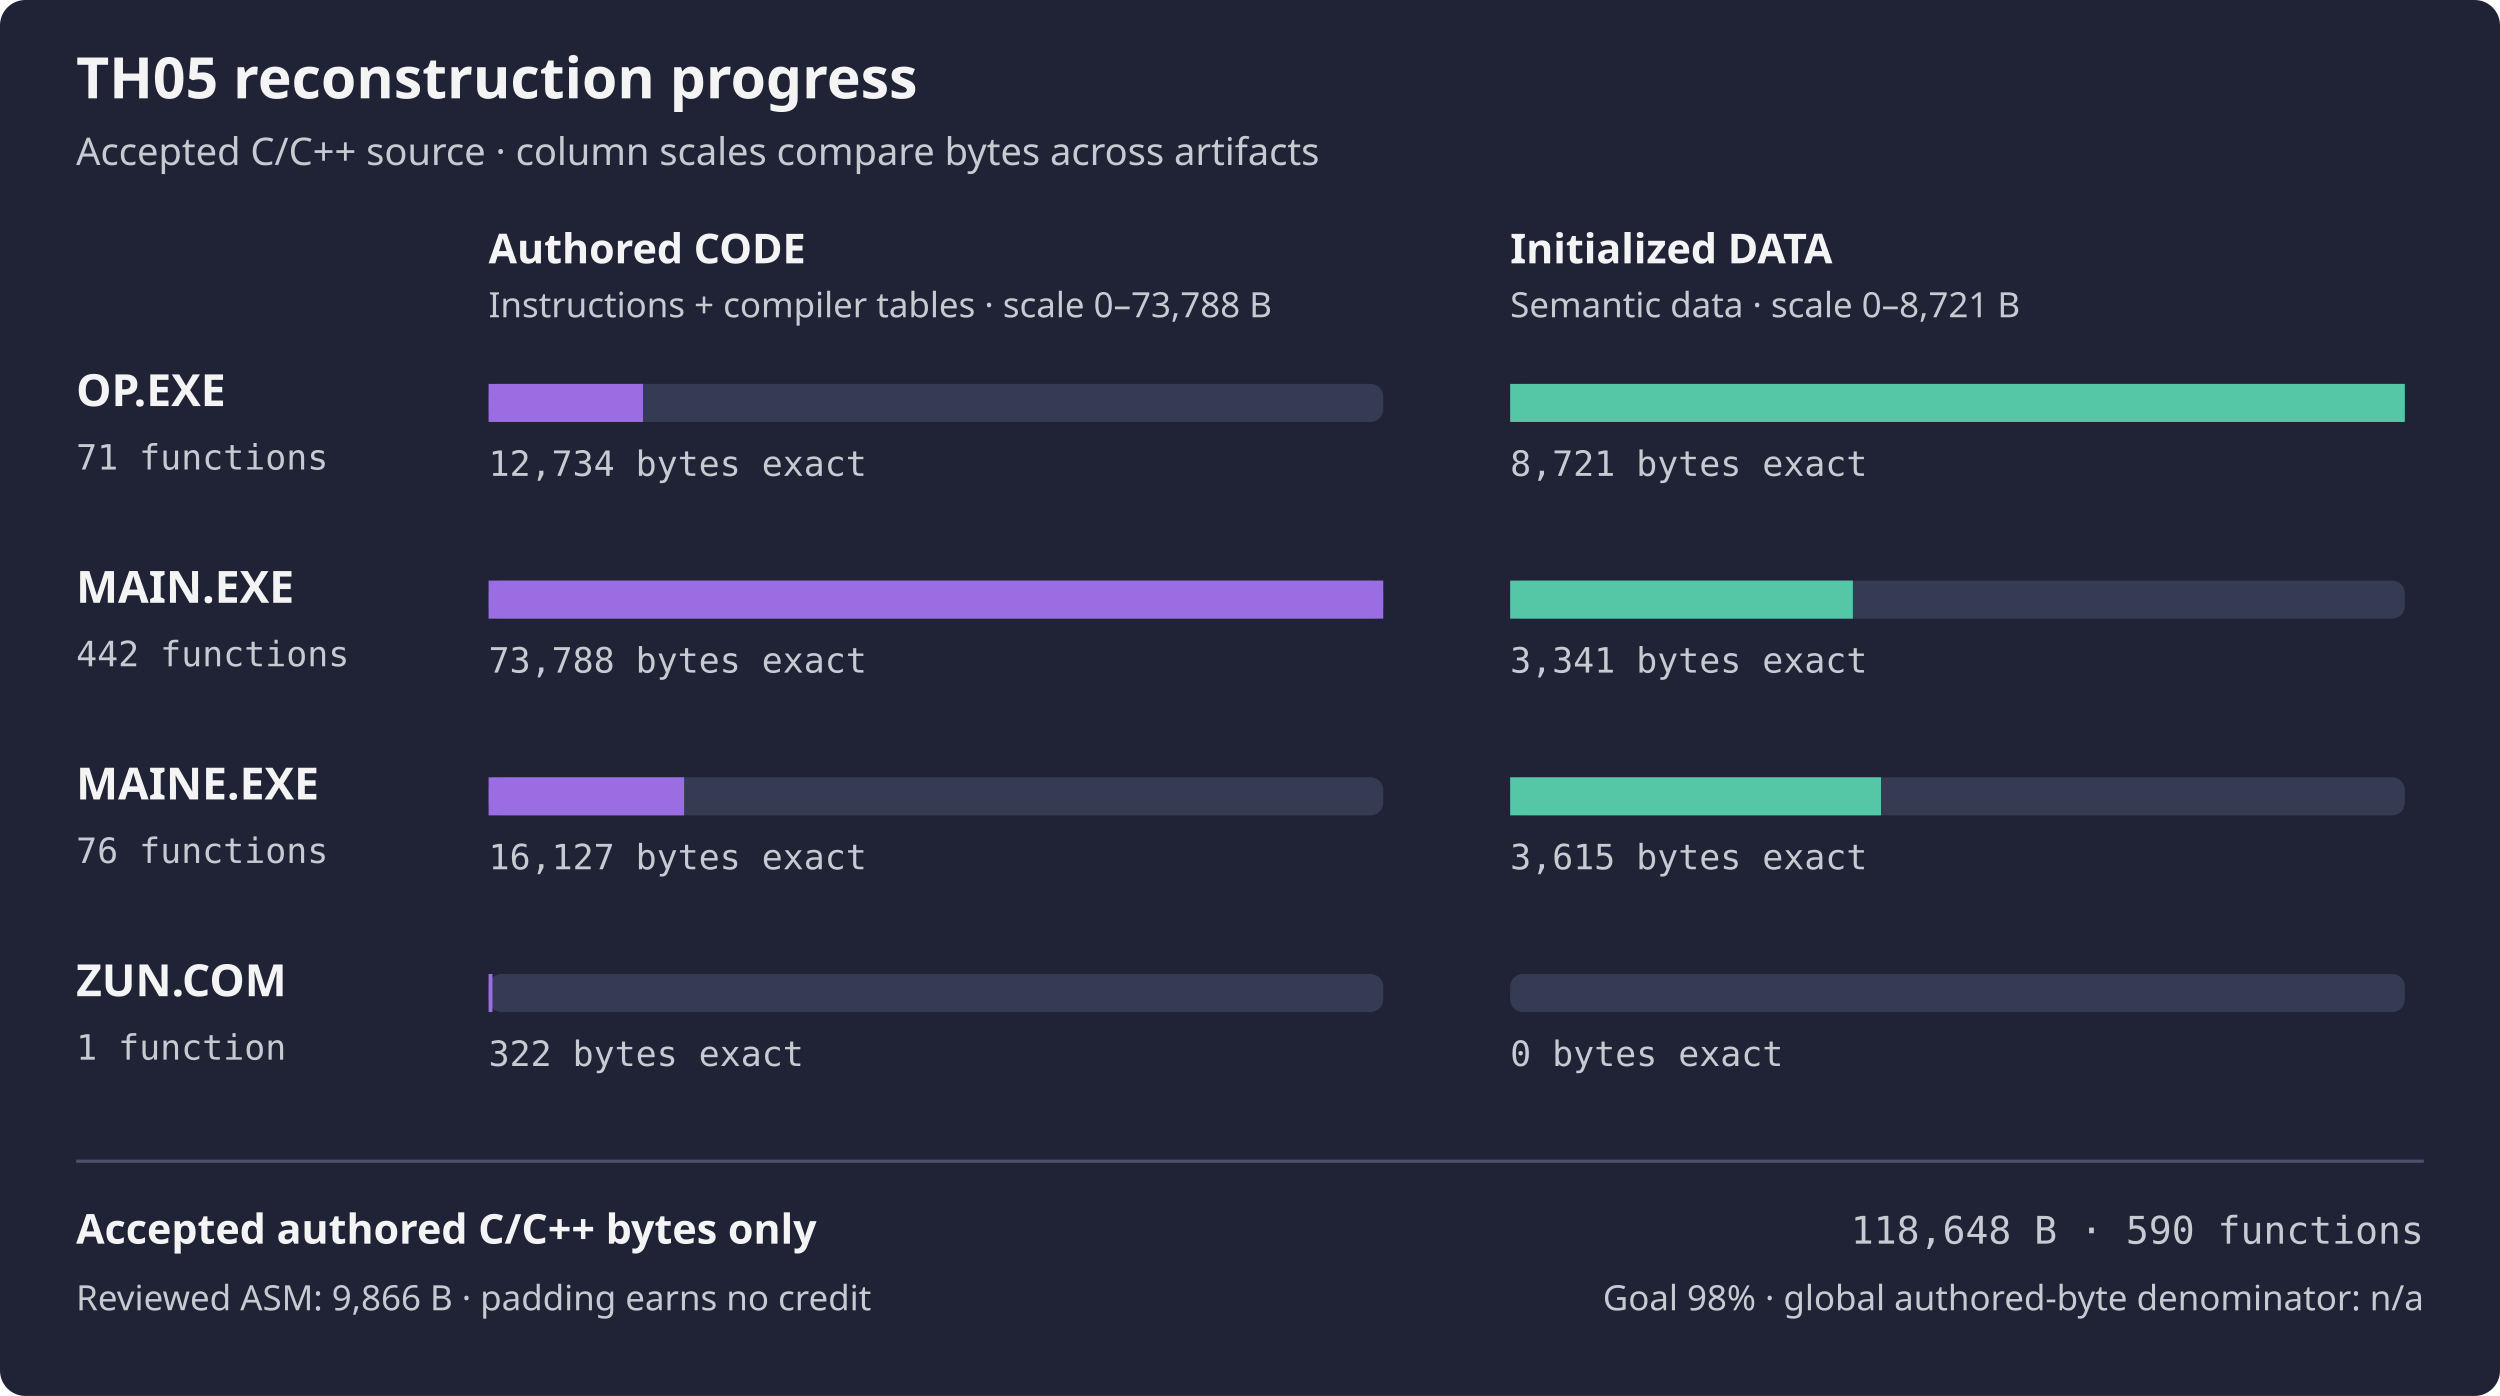
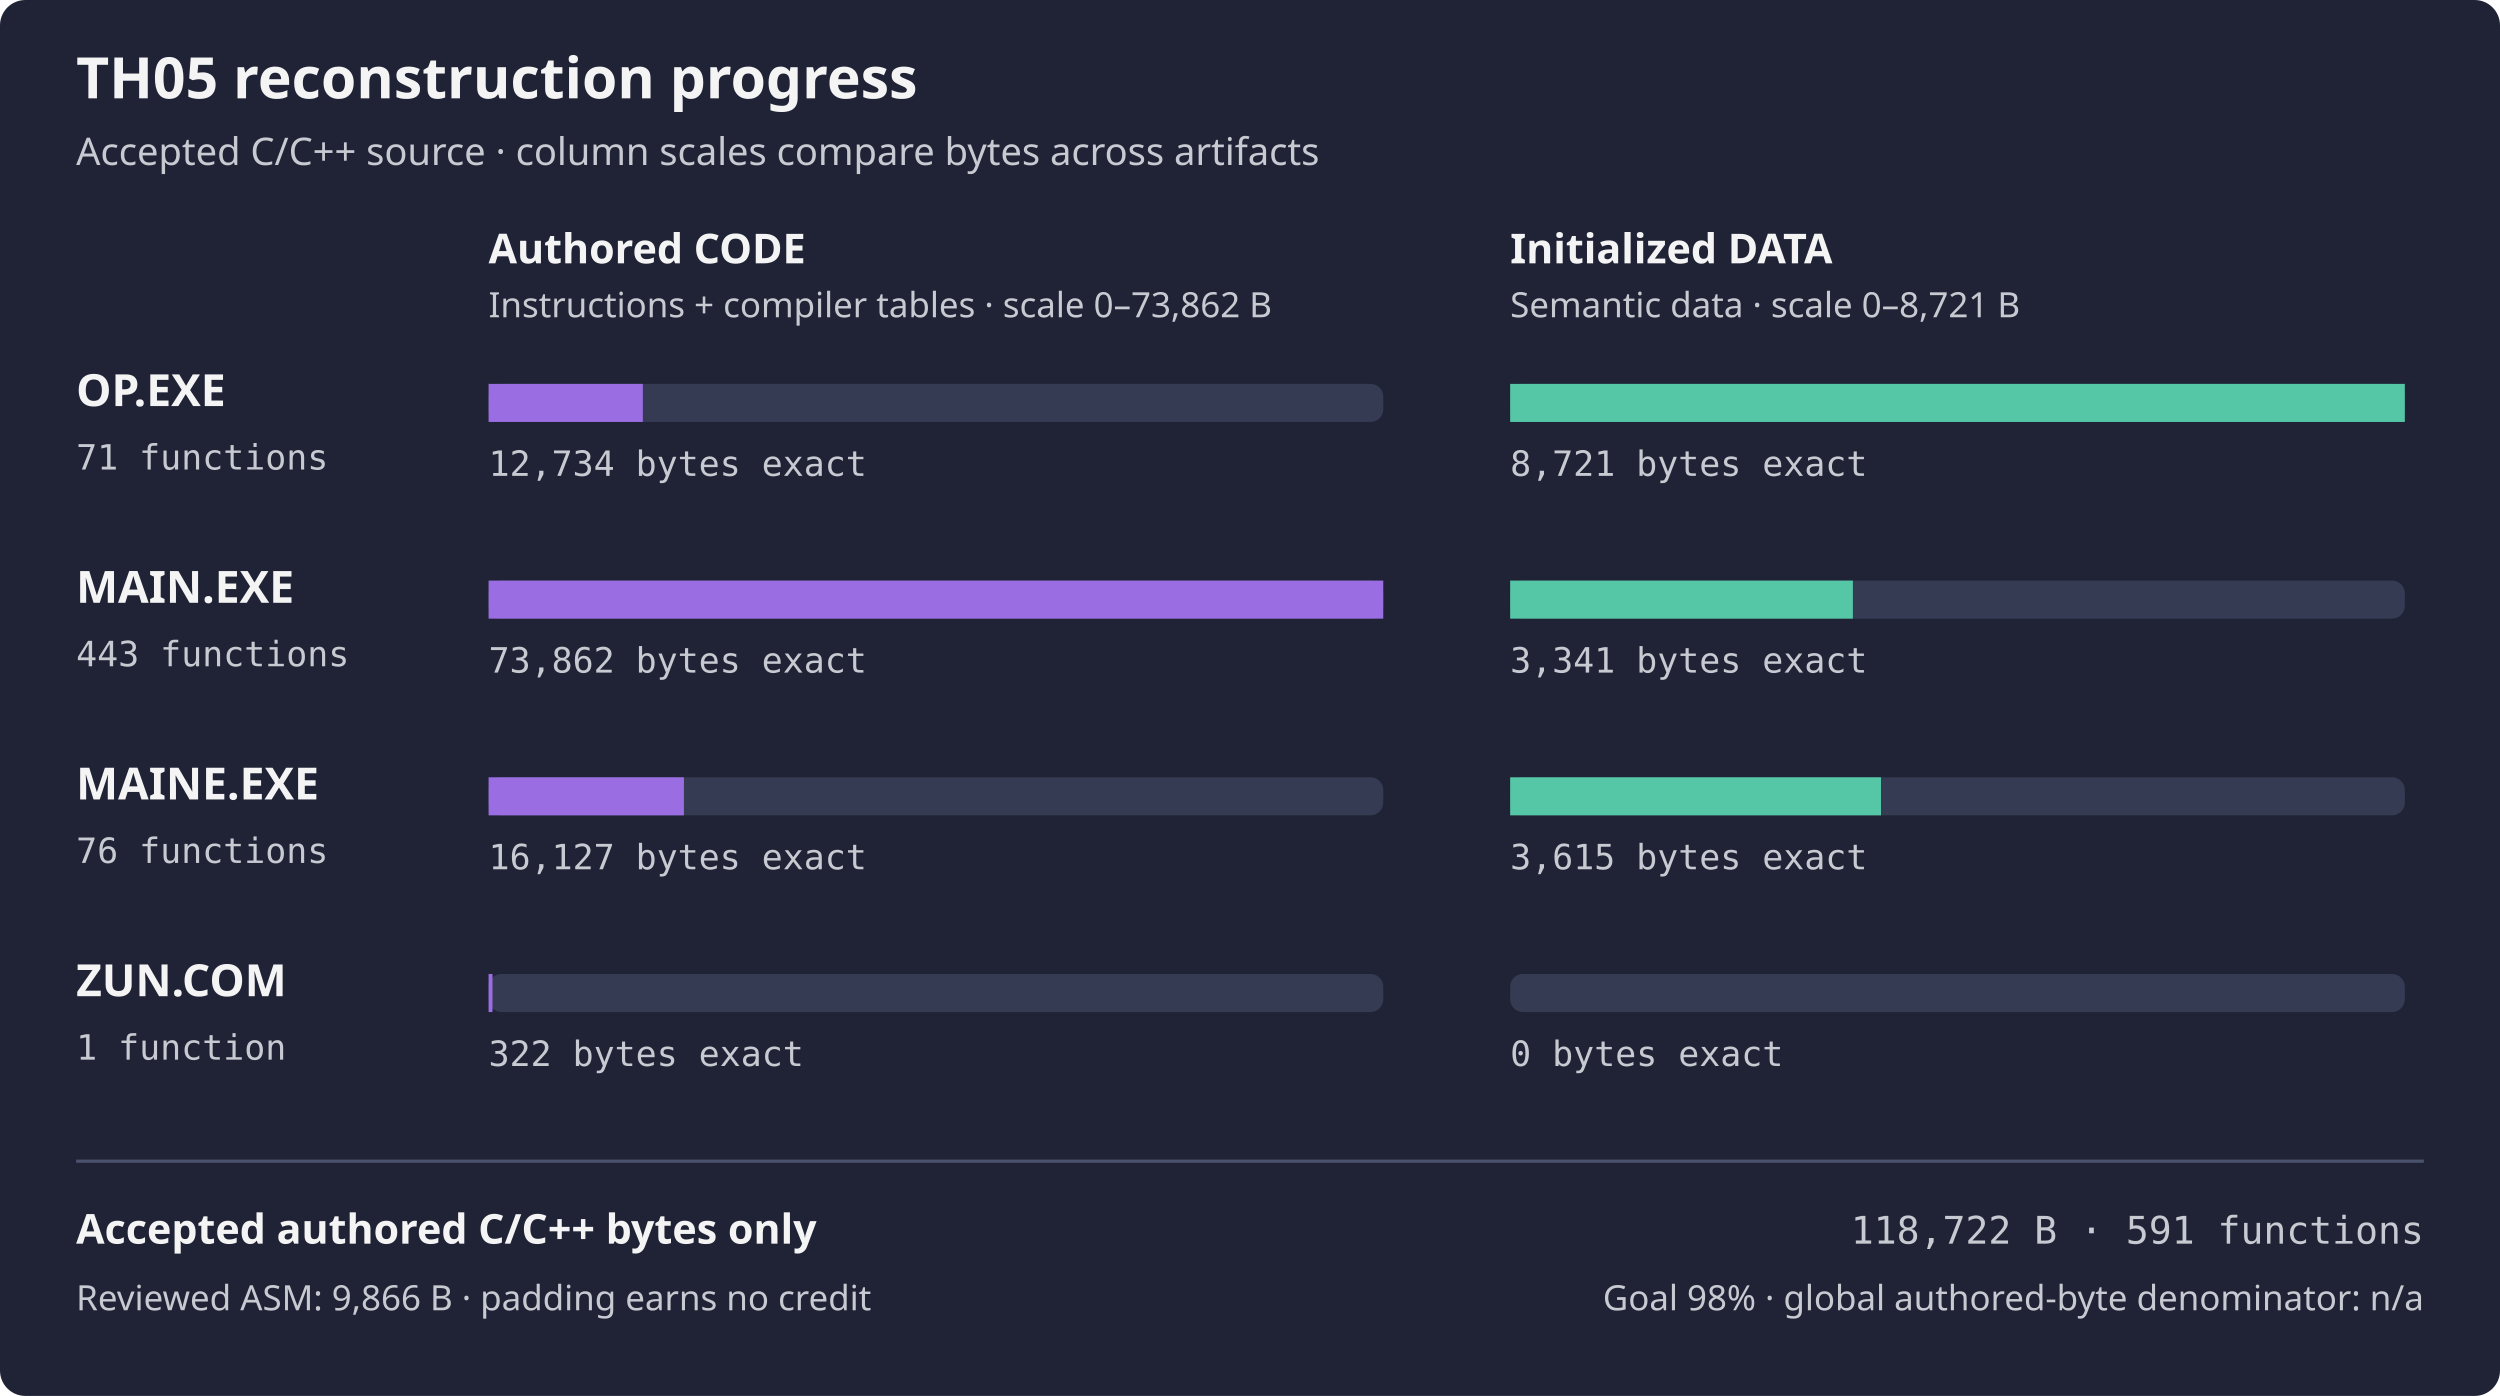
<svg xmlns="http://www.w3.org/2000/svg" width="788" height="440" viewBox="0 0 788 440" role="img" aria-labelledby="title desc">
  <rect width="788" height="440" rx="8" fill="#1f2335" />
  <text x="24" y="31" fill="#f4f4f5" font-family="sans-serif" font-size="18" font-weight="600">TH05 reconstruction progress</text>
  <text x="24" y="52" fill="#c8cad2" font-family="sans-serif" font-size="12">Accepted C/C++ source · column scales compare bytes across artifacts</text>
  <text x="154" y="83" fill="#f4f4f5" font-family="sans-serif" font-size="13" font-weight="600">Authored CODE</text>
  <text x="476" y="83" fill="#f4f4f5" font-family="sans-serif" font-size="13" font-weight="600">Initialized DATA</text>
-   <text x="154" y="100" fill="#c8cad2" font-family="sans-serif" font-size="11">Instructions + compiler tables · scale 0–73,788 B</text>
+   <text x="154" y="100" fill="#c8cad2" font-family="sans-serif" font-size="11">Instructions + compiler tables · scale 0–73,862 B</text>
  <text x="476" y="100" fill="#c8cad2" font-family="sans-serif" font-size="11">Semantic data · scale 0–8,721 B</text>
  <text x="24" y="128" fill="#f4f4f5" font-family="sans-serif" font-size="14" font-weight="600">OP.EXE</text>
  <text x="24" y="148" fill="#c8cad2" font-family="monospace" font-size="11">71 functions</text>
  <rect x="154" y="121" width="282" height="12" rx="4" fill="#353b52" />
-   <rect x="154" y="121" width="48.67" height="12" fill="#9b6de3" />
+   <rect x="154" y="121" width="48.62" height="12" fill="#9b6de3" />
  <rect x="476" y="121" width="282" height="12" rx="4" fill="#353b52" />
  <rect x="476" y="121" width="282.00" height="12" fill="#55c7a6" />
  <text x="154" y="150" fill="#c8cad2" font-family="monospace" font-size="11">12,734 bytes exact</text>
  <text x="476" y="150" fill="#c8cad2" font-family="monospace" font-size="11">8,721 bytes exact</text>
  <text x="24" y="190" fill="#f4f4f5" font-family="sans-serif" font-size="14" font-weight="600">MAIN.EXE</text>
-   <text x="24" y="210" fill="#c8cad2" font-family="monospace" font-size="11">442 functions</text>
+   <text x="24" y="210" fill="#c8cad2" font-family="monospace" font-size="11">443 functions</text>
  <rect x="154" y="183" width="282" height="12" rx="4" fill="#353b52" />
  <rect x="154" y="183" width="282.00" height="12" fill="#9b6de3" />
  <rect x="476" y="183" width="282" height="12" rx="4" fill="#353b52" />
  <rect x="476" y="183" width="108.03" height="12" fill="#55c7a6" />
-   <text x="154" y="212" fill="#c8cad2" font-family="monospace" font-size="11">73,788 bytes exact</text>
+   <text x="154" y="212" fill="#c8cad2" font-family="monospace" font-size="11">73,862 bytes exact</text>
  <text x="476" y="212" fill="#c8cad2" font-family="monospace" font-size="11">3,341 bytes exact</text>
  <text x="24" y="252" fill="#f4f4f5" font-family="sans-serif" font-size="14" font-weight="600">MAINE.EXE</text>
  <text x="24" y="272" fill="#c8cad2" font-family="monospace" font-size="11">76 functions</text>
  <rect x="154" y="245" width="282" height="12" rx="4" fill="#353b52" />
-   <rect x="154" y="245" width="61.63" height="12" fill="#9b6de3" />
+   <rect x="154" y="245" width="61.57" height="12" fill="#9b6de3" />
  <rect x="476" y="245" width="282" height="12" rx="4" fill="#353b52" />
  <rect x="476" y="245" width="116.89" height="12" fill="#55c7a6" />
  <text x="154" y="274" fill="#c8cad2" font-family="monospace" font-size="11">16,127 bytes exact</text>
  <text x="476" y="274" fill="#c8cad2" font-family="monospace" font-size="11">3,615 bytes exact</text>
  <text x="24" y="314" fill="#f4f4f5" font-family="sans-serif" font-size="14" font-weight="600">ZUN.COM</text>
  <text x="24" y="334" fill="#c8cad2" font-family="monospace" font-size="11">1 function</text>
  <rect x="154" y="307" width="282" height="12" rx="4" fill="#353b52" />
  <rect x="154" y="307" width="1.23" height="12" fill="#9b6de3" />
  <rect x="476" y="307" width="282" height="12" rx="4" fill="#353b52" />
  <rect x="476" y="307" width="0.00" height="12" fill="#55c7a6" />
  <text x="154" y="336" fill="#c8cad2" font-family="monospace" font-size="11">322 bytes exact</text>
  <text x="476" y="336" fill="#c8cad2" font-family="monospace" font-size="11">0 bytes exact</text>
  <path d="M24 366 H764" stroke="#4b526d" />
  <text x="24" y="392" fill="#f4f4f5" font-family="sans-serif" font-size="13" font-weight="600">Accepted authored C/C++ bytes only</text>
-   <text x="764" y="392" fill="#c8cad2" font-family="monospace" text-anchor="end" font-size="12">118,648 B · 590 functions</text>
+   <text x="764" y="392" fill="#c8cad2" font-family="monospace" text-anchor="end" font-size="12">118,722 B · 591 functions</text>
  <text x="24" y="413" fill="#c8cad2" font-family="sans-serif" font-size="11">Reviewed ASM: 9,866 B · padding earns no credit</text>
  <text x="764" y="413" fill="#c8cad2" font-family="sans-serif" text-anchor="end" font-size="11">Goal 98% · global authored-byte denominator: n/a</text>
</svg>
